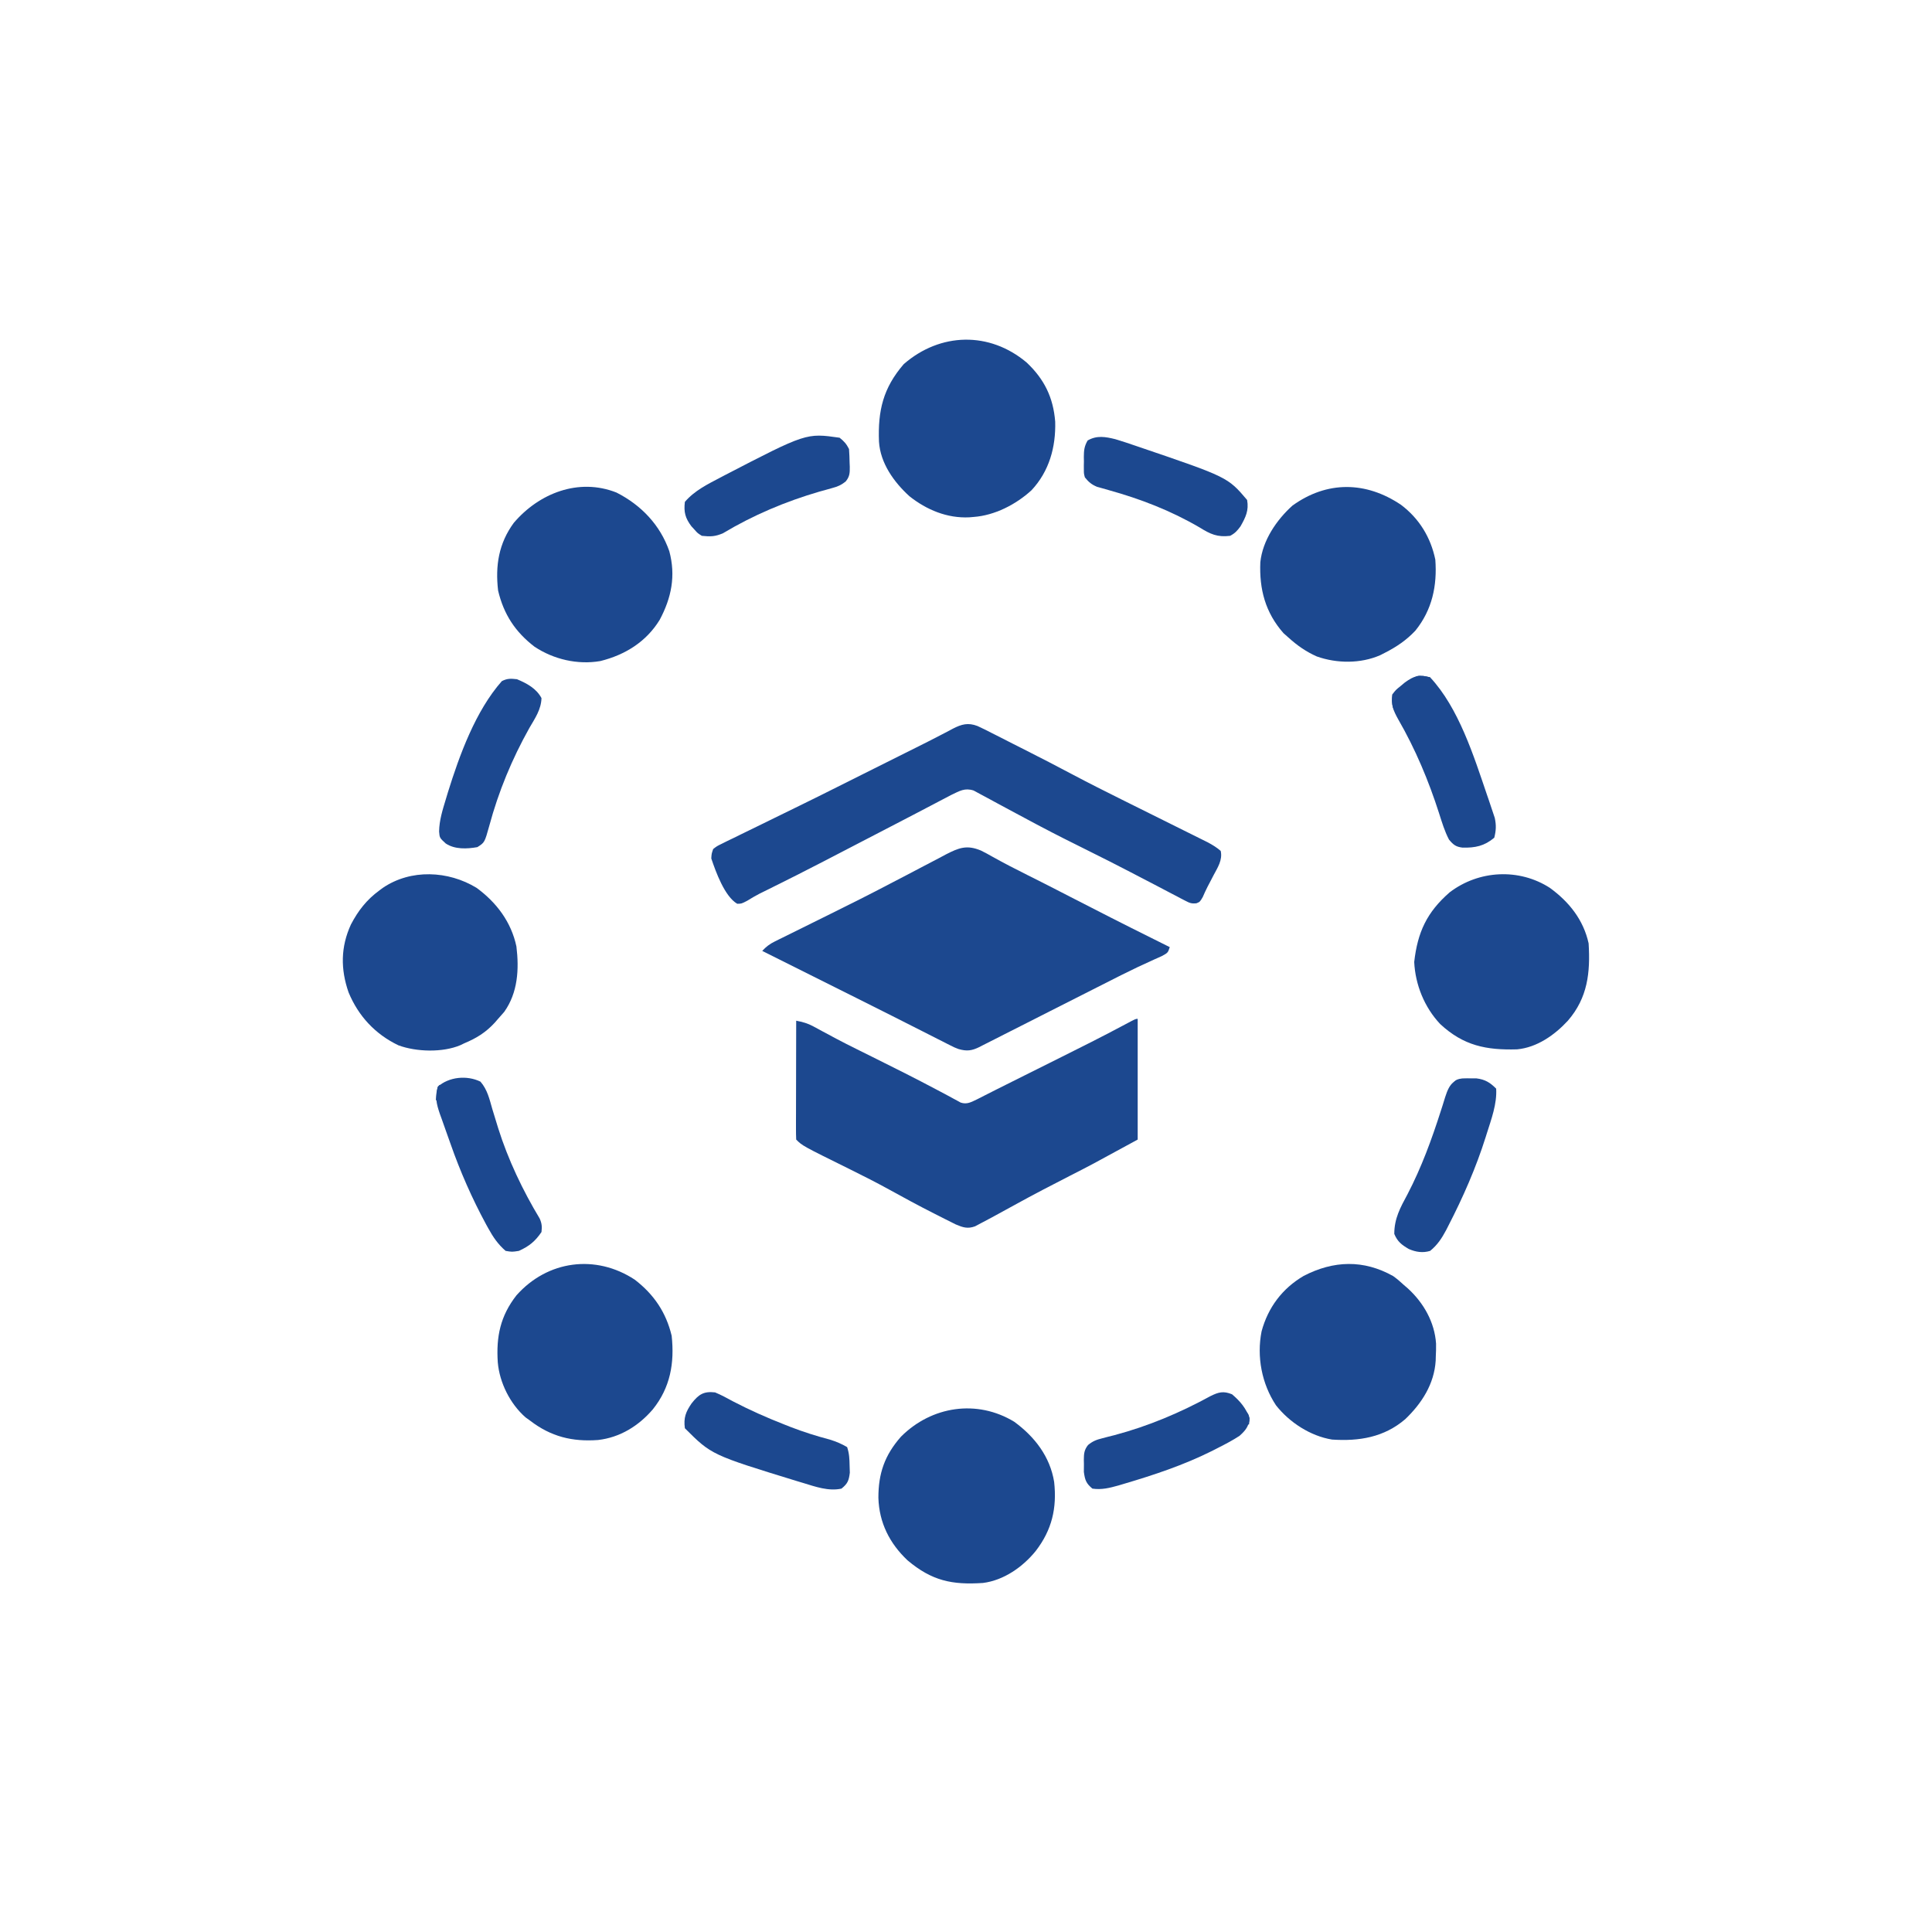
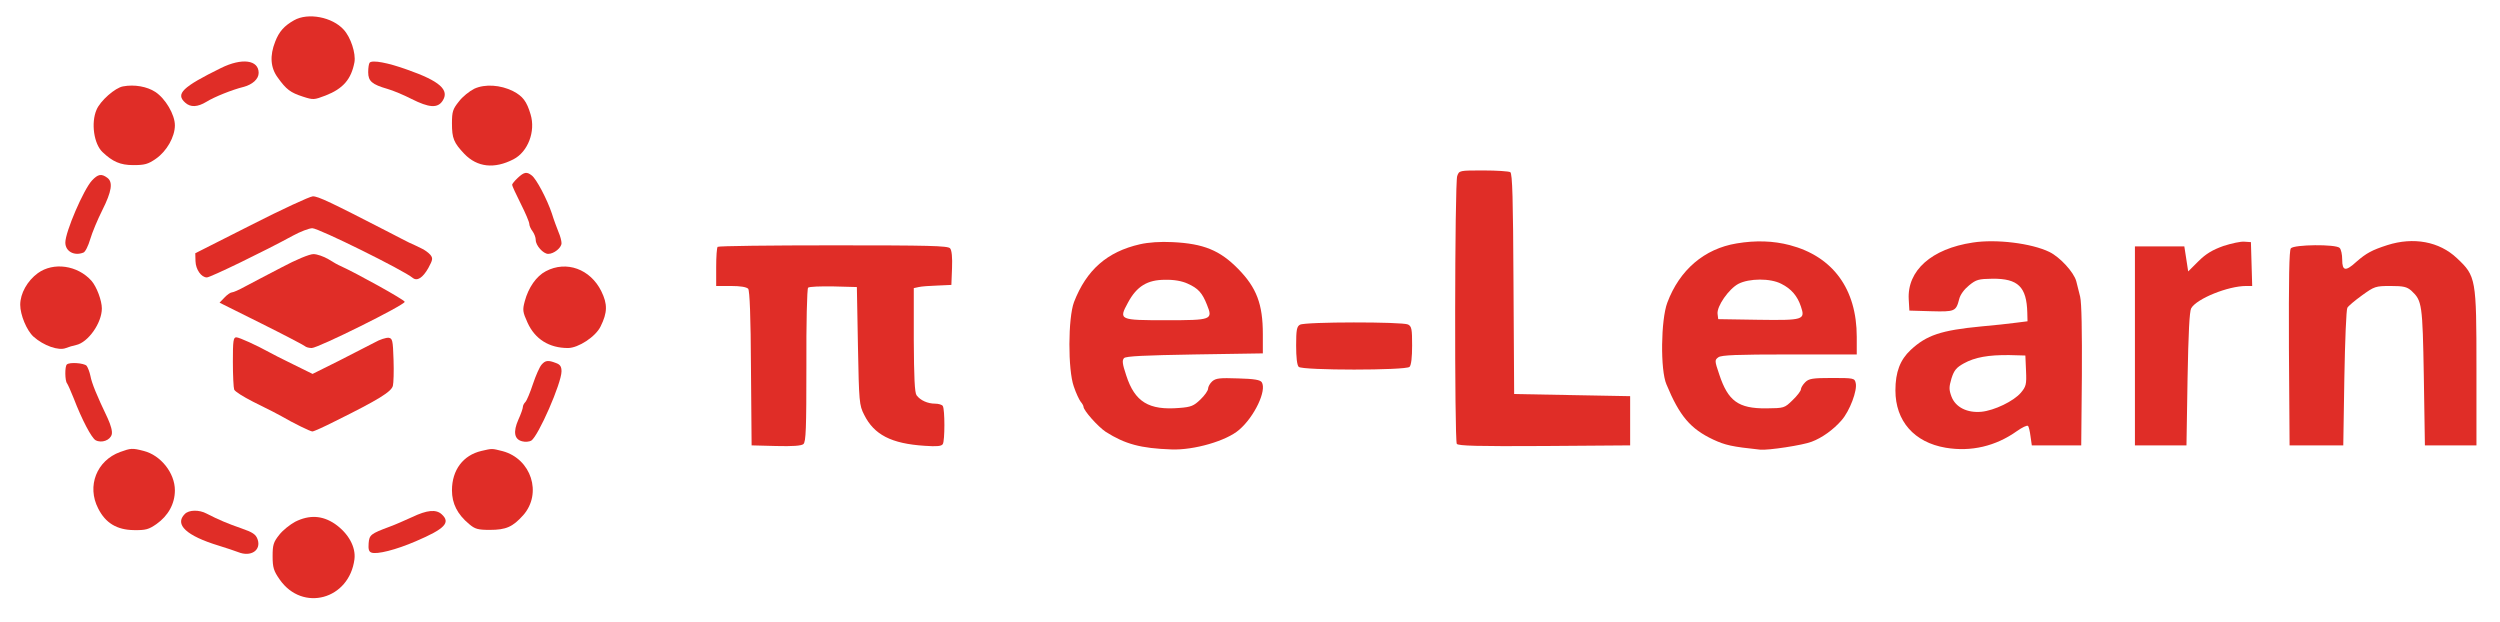
- <svg xmlns="http://www.w3.org/2000/svg" height="1024" version="1.1" width="1024">
-   <path d="M0 0 C337.92 0 675.84 0 1024 0 C1024 337.92 1024 675.84 1024 1024 C686.08 1024 348.16 1024 0 1024 C0 686.08 0 348.16 0 0 Z " fill="none" transform="translate(0,0)" />
-   <path d="M0 0 C0.82 0.615 1.64 1.23 2.484 1.863 C17.436 13.448 30.976 27.648 42 43 C43.158 44.576 43.158 44.576 44.34 46.184 C50.243 54.428 55.209 63.077 60 72 C60.607 73.107 61.214 74.215 61.84 75.355 C87.477 124.014 90.991 183.605 75.039 235.801 C65.753 264.697 51.899 291.012 32 314 C31.306 314.804 30.613 315.609 29.898 316.438 C20.054 327.607 9.685 337.82 -2.269 346.709 C-3.934 347.951 -5.578 349.216 -7.223 350.484 C-23.119 362.523 -41.23 371.429 -60 378 C-60.877 378.308 -61.753 378.616 -62.657 378.933 C-99.135 391.456 -140.238 395.205 -178 386 C-179.296 385.695 -179.296 385.695 -180.619 385.384 C-186.126 384.073 -191.571 382.601 -197 381 C-198.024 380.706 -199.047 380.412 -200.102 380.109 C-253.565 363.543 -299.096 323.154 -325 274 C-325.394 273.26 -325.788 272.52 -326.193 271.758 C-352.139 222.29 -357.414 162.842 -341.234 109.475 C-323.436 53.158 -284.405 5.637 -231.891 -21.688 C-157.776 -59.186 -65.617 -51.779 0 0 Z " fill="none" transform="translate(645,340)" />
-   <path d="M0 0 C2.069 1.004 4.056 2.1 6.051 3.243 C12.116 6.629 18.262 9.811 24.482 12.901 C29.799 15.546 35.091 18.235 40.371 20.95 C41.165 21.358 41.959 21.766 42.777 22.186 C44.409 23.026 46.041 23.865 47.672 24.705 C61.726 31.935 75.796 39.124 89.957 46.141 C93.326 47.813 96.688 49.497 100.051 51.18 C99.051 54.18 99.051 54.18 95.797 55.942 C94.366 56.595 92.929 57.236 91.489 57.868 C85.861 60.388 80.304 63.024 74.792 65.789 C73.745 66.313 73.745 66.313 72.677 66.848 C66.244 70.075 59.828 73.336 53.415 76.601 C47.91 79.402 42.398 82.187 36.885 84.971 C32.714 87.077 28.547 89.189 24.386 91.314 C20.316 93.393 16.238 95.456 12.154 97.508 C10.61 98.288 9.069 99.073 7.53 99.864 C5.39 100.963 3.241 102.042 1.088 103.116 C0.461 103.444 -0.165 103.772 -0.811 104.109 C-4.947 106.139 -7.528 106.445 -11.949 105.18 C-14.081 104.355 -14.081 104.355 -16.048 103.358 C-16.797 102.983 -17.546 102.609 -18.317 102.223 C-19.111 101.816 -19.905 101.409 -20.722 100.989 C-21.564 100.565 -22.405 100.142 -23.272 99.706 C-25.96 98.351 -28.642 96.985 -31.324 95.618 C-33.088 94.726 -34.852 93.835 -36.617 92.944 C-40.089 91.191 -43.558 89.434 -47.026 87.674 C-53.388 84.448 -59.769 81.26 -66.152 78.077 C-68.981 76.665 -71.809 75.251 -74.636 73.837 C-76.197 73.056 -76.197 73.056 -77.79 72.26 C-90.51 65.9 -103.229 59.54 -115.949 53.18 C-113.913 50.984 -112.054 49.548 -109.374 48.223 C-108.665 47.868 -107.956 47.514 -107.226 47.149 C-106.46 46.774 -105.695 46.399 -104.906 46.012 C-104.105 45.614 -103.303 45.215 -102.478 44.805 C-99.909 43.529 -97.335 42.261 -94.761 40.993 C-93.08 40.159 -91.398 39.326 -89.717 38.491 C-86.393 36.842 -83.067 35.196 -79.741 33.551 C-69.129 28.304 -58.547 23.014 -48.074 17.493 C-45.099 15.943 -42.122 14.396 -39.145 12.849 C-36.928 11.692 -34.716 10.527 -32.507 9.355 C-29.018 7.507 -25.516 5.686 -22.011 3.868 C-20.928 3.286 -19.845 2.705 -18.729 2.105 C-11.729 -1.487 -7.522 -3.163 0 0 Z " fill="#1C488F" transform="translate(519.949,450.8196)" />
-   <path d="M0 0 C0 21.12 0 42.24 0 64 C-24.865 77.563 -24.865 77.563 -35.652 83.058 C-45.53 88.093 -55.348 93.216 -65.062 98.562 C-68.374 100.378 -71.686 102.191 -75 104 C-75.726 104.396 -76.451 104.793 -77.199 105.201 C-79.146 106.255 -81.101 107.287 -83.062 108.312 C-84.105 108.866 -85.148 109.419 -86.223 109.988 C-90.128 111.411 -92.654 110.57 -96.422 108.975 C-97.261 108.554 -98.1 108.133 -98.965 107.699 C-99.918 107.223 -100.871 106.747 -101.854 106.256 C-102.871 105.738 -103.889 105.221 -104.938 104.688 C-106.003 104.151 -107.068 103.614 -108.166 103.061 C-116.099 99.036 -123.911 94.816 -131.694 90.509 C-138.501 86.762 -145.407 83.253 -152.375 79.812 C-177.693 67.307 -177.693 67.307 -181 64 C-181.094 62.036 -181.117 60.069 -181.114 58.103 C-181.113 56.842 -181.113 55.581 -181.113 54.281 C-181.108 52.895 -181.103 51.508 -181.098 50.121 C-181.096 48.71 -181.094 47.299 -181.093 45.888 C-181.09 42.168 -181.08 38.447 -181.069 34.727 C-181.058 30.933 -181.054 27.139 -181.049 23.346 C-181.038 15.897 -181.021 8.449 -181 1 C-177.624 1.631 -174.941 2.362 -171.918 4.004 C-171.16 4.411 -170.401 4.817 -169.62 5.236 C-168.817 5.674 -168.015 6.112 -167.188 6.562 C-165.469 7.483 -163.751 8.402 -162.031 9.32 C-161.178 9.777 -160.325 10.234 -159.445 10.704 C-156.052 12.502 -152.627 14.231 -149.188 15.938 C-148.553 16.253 -147.919 16.568 -147.266 16.893 C-145.178 17.93 -143.089 18.965 -141 20 C-129.381 25.762 -117.793 31.564 -106.341 37.652 C-104.92 38.407 -103.497 39.159 -102.071 39.906 C-100.648 40.658 -99.234 41.426 -97.827 42.208 C-96.78 42.772 -96.78 42.772 -95.711 43.348 C-95.093 43.689 -94.474 44.031 -93.837 44.383 C-90.427 45.528 -88.174 44.081 -85.017 42.605 C-83.797 41.988 -82.579 41.367 -81.363 40.742 C-79.92 40.011 -78.477 39.28 -77.034 38.55 C-76.235 38.144 -75.436 37.739 -74.613 37.321 C-69.664 34.819 -64.695 32.355 -59.73 29.883 C-57.499 28.77 -55.268 27.656 -53.037 26.543 C-49.616 24.835 -46.194 23.128 -42.771 21.423 C-30.617 15.369 -18.484 9.293 -6.51 2.887 C-1.098 0 -1.098 0 0 0 Z " fill="#1C488F" transform="translate(603,540)" />
-   <path d="M0 0 C2.526 1.151 4.989 2.39 7.456 3.663 C8.379 4.127 9.302 4.592 10.253 5.071 C13.208 6.562 16.154 8.069 19.1 9.577 C21.032 10.553 22.963 11.529 24.895 12.503 C33.568 16.887 42.2 21.34 50.78 25.901 C59.325 30.435 67.97 34.762 76.628 39.073 C77.324 39.42 78.021 39.767 78.739 40.124 C85.26 43.372 91.785 46.615 98.311 49.853 C101.92 51.644 105.528 53.439 109.134 55.237 C110.494 55.914 111.856 56.59 113.218 57.264 C115.109 58.2 116.998 59.141 118.885 60.083 C119.956 60.614 121.027 61.146 122.13 61.694 C124.613 63.039 126.786 64.347 128.913 66.202 C129.987 71.024 127.295 74.999 125.1 79.139 C124.744 79.83 124.388 80.52 124.02 81.231 C123.319 82.588 122.611 83.942 121.895 85.291 C120.995 87.042 120.193 88.841 119.401 90.643 C117.913 93.202 117.913 93.202 116.054 93.96 C113.488 94.25 112.442 93.817 110.171 92.626 C109.446 92.253 108.722 91.881 107.975 91.497 C107.194 91.08 106.413 90.663 105.608 90.233 C104.785 89.806 103.962 89.379 103.113 88.939 C100.416 87.538 97.727 86.12 95.038 84.702 C92.239 83.243 89.437 81.788 86.636 80.333 C84.754 79.356 82.874 78.377 80.994 77.396 C73.501 73.491 65.962 69.686 58.392 65.933 C50 61.774 41.629 57.584 33.35 53.202 C32.643 52.83 31.935 52.457 31.206 52.073 C27.591 50.166 23.985 48.244 20.395 46.29 C17.13 44.513 13.855 42.756 10.573 41.01 C9.268 40.31 7.967 39.603 6.67 38.888 C4.848 37.886 3.013 36.909 1.175 35.936 C0.112 35.361 -0.95 34.786 -2.045 34.193 C-6.769 32.654 -9.511 34.458 -13.818 36.492 C-14.746 36.979 -15.674 37.466 -16.63 37.968 C-17.689 38.521 -18.749 39.073 -19.84 39.643 C-20.974 40.24 -22.107 40.837 -23.275 41.452 C-24.479 42.082 -25.683 42.712 -26.888 43.341 C-29.387 44.646 -31.885 45.954 -34.382 47.263 C-40.066 50.24 -45.765 53.189 -51.462 56.139 C-53.706 57.302 -55.949 58.465 -58.192 59.628 C-59.881 60.503 -59.881 60.503 -61.604 61.396 C-64.584 62.941 -67.563 64.488 -70.542 66.036 C-73.619 67.635 -76.697 69.231 -79.775 70.827 C-80.377 71.139 -80.979 71.451 -81.599 71.773 C-91.158 76.725 -100.761 81.581 -110.414 86.347 C-111.324 86.798 -112.235 87.249 -113.173 87.714 C-114.021 88.133 -114.869 88.553 -115.742 88.985 C-117.896 90.103 -119.939 91.319 -122.001 92.596 C-125.087 94.202 -125.087 94.202 -127.345 94.218 C-134.04 90.315 -138.725 77.213 -141.087 70.202 C-140.939 67.692 -140.939 67.692 -140.087 65.202 C-138.1 63.667 -138.1 63.667 -135.454 62.375 C-134.465 61.88 -133.475 61.386 -132.456 60.877 C-131.374 60.359 -130.292 59.841 -129.177 59.307 C-128.062 58.756 -126.947 58.205 -125.799 57.638 C-122.82 56.169 -119.835 54.717 -116.846 53.272 C-113.867 51.828 -110.899 50.365 -107.929 48.903 C-103.347 46.651 -98.762 44.407 -94.172 42.172 C-87.509 38.925 -80.877 35.62 -74.255 32.29 C-69.702 30.004 -65.144 27.729 -60.587 25.452 C-58.524 24.421 -56.462 23.39 -54.4 22.358 C-50.191 20.254 -45.983 18.15 -41.775 16.046 C-40.746 15.531 -39.718 15.017 -38.659 14.487 C-36.629 13.473 -34.598 12.459 -32.566 11.448 C-28.103 9.224 -23.652 6.986 -19.235 4.671 C-18.505 4.292 -17.775 3.913 -17.023 3.523 C-15.703 2.837 -14.389 2.142 -13.081 1.435 C-8.447 -0.959 -4.988 -1.907 0 0 Z " fill="#1C488F" transform="translate(518.087,384.798)" />
-   <path d="M0 0 C9.373 8.819 14.133 18.551 15.152 31.359 C15.52 44.832 12.002 57.625 2.625 67.688 C-5.601 75.244 -16.909 81.074 -28.125 81.875 C-28.849 81.938 -29.574 82.001 -30.32 82.066 C-42.102 82.654 -52.994 78.116 -62.125 70.875 C-70.343 63.384 -77.524 53.382 -78.246 41.958 C-78.868 25.607 -76.097 13.581 -65.125 0.875 C-45.785 -15.957 -19.666 -16.561 0 0 Z " fill="#1C488F" transform="translate(544.125,192.125)" />
-   <path d="M0 0 C2.017 1.432 3.788 2.959 5.594 4.648 C6.341 5.296 7.089 5.943 7.859 6.609 C16.146 14.21 21.98 24.433 22.738 35.82 C22.782 38.109 22.712 40.363 22.594 42.648 C22.576 43.357 22.558 44.066 22.539 44.797 C21.778 57.2 15.15 67.466 6.406 75.836 C-4.841 85.474 -18.03 87.609 -32.406 86.648 C-43.867 84.772 -54.945 77.576 -62.094 68.508 C-69.667 57.071 -72.39 42.706 -69.746 29.301 C-66.323 16.629 -58.771 6.556 -47.41 -0.109 C-31.598 -8.282 -15.677 -8.806 0 0 Z " fill="#1C488F" transform="translate(738.4062,676.3516)" />
-   <path d="M0 0 C10.115 7.78 16.599 17.311 19.562 29.75 C21.121 44.209 18.839 57.204 9.562 68.75 C2.038 77.513 -7.787 83.636 -19.446 84.982 C-33.139 85.981 -44.417 83.211 -55.438 74.75 C-56.251 74.163 -57.064 73.577 -57.902 72.973 C-66.097 65.788 -71.675 54.583 -72.604 43.815 C-73.495 30.21 -71.274 19.274 -62.695 8.289 C-46.221 -10.237 -20.715 -13.63 0 0 Z " fill="#1C488F" transform="translate(336.4375,678.25)" />
-   <path d="M0 0 C10.814 7.916 18.957 18.455 21.133 31.867 C22.658 45.742 19.984 57.274 11.414 68.426 C4.609 76.881 -5.549 84.044 -16.586 85.426 C-33.031 86.534 -43.714 84.274 -56.586 73.426 C-66.078 64.466 -71.627 53.477 -72.018 40.338 C-72.052 27.427 -68.714 17.698 -60.023 7.863 C-43.826 -8.334 -19.731 -12.011 0 0 Z " fill="#1C488F" transform="translate(537.5859,753.5742)" />
-   <path d="M0 0 C10.198 7.427 17.807 16.923 20.551 29.426 C21.501 44.871 20.084 58.276 9.551 70.426 C2.59 77.966 -6.784 84.623 -17.359 85.603 C-33.73 86.069 -45.774 83.673 -58.137 72.176 C-66.44 63.334 -71.294 51.465 -71.887 39.301 C-70.098 23.462 -65.169 12.902 -53.098 2.375 C-37.584 -9.424 -16.311 -10.484 0 0 Z " fill="#1C488F" transform="translate(821.4492,470.5742)" />
-   <path d="M0 0 C10.558 7.729 18.394 18.104 21.129 31.086 C22.595 43.12 21.903 55.572 14.664 65.738 C13.607 66.99 12.523 68.219 11.414 69.426 C10.816 70.114 10.218 70.802 9.602 71.512 C4.817 76.701 -0.104 79.723 -6.586 82.426 C-7.247 82.745 -7.909 83.065 -8.59 83.395 C-18.017 87.38 -31.911 86.97 -41.426 83.461 C-53.739 77.56 -62.635 67.96 -67.844 55.391 C-72.117 43.095 -72.045 31.31 -66.586 19.426 C-62.732 12.069 -58.28 6.352 -51.586 1.426 C-50.948 0.954 -50.31 0.482 -49.652 -0.004 C-34.857 -10.066 -15.004 -9.134 0 0 Z " fill="#1C488F" transform="translate(252.5859,470.5742)" />
-   <path d="M0 0 C9.663 7.295 15.744 17.252 18.188 29.062 C19.213 42.906 16.514 55.671 7.621 66.688 C2.894 71.73 -2.417 75.323 -8.562 78.438 C-9.371 78.853 -10.179 79.268 -11.012 79.695 C-21.406 84.248 -34.008 84.134 -44.625 80.375 C-50.297 77.85 -54.974 74.593 -59.562 70.438 C-60.47 69.633 -61.377 68.829 -62.312 68 C-71.932 57.045 -75.154 44.738 -74.562 30.438 C-73.351 18.856 -66.002 8.05 -57.562 0.438 C-39.269 -12.793 -18.594 -12.524 0 0 Z " fill="#1C488F" transform="translate(742.5625,267.5625)" />
-   <path d="M0 0 C13.069 6.627 23.152 17.181 27.996 31.078 C31.497 44.116 29.145 55.77 22.898 67.469 C15.763 79.109 4.579 86.044 -8.562 89.312 C-20.563 91.388 -33.317 88.451 -43.477 81.684 C-53.67 73.854 -59.781 64.511 -62.75 51.938 C-64.278 38.754 -62.429 26.968 -54.438 16.062 C-41.086 0.39 -20.092 -7.948 0 0 Z " fill="#1C488F" transform="translate(326.75,261.0625)" />
-   <path d="M0 0 C1.808 0.002 1.808 0.002 3.652 0.004 C8.244 0.588 10.83 2.205 14.062 5.438 C14.549 13.477 11.509 21.581 9.125 29.125 C8.828 30.071 8.828 30.071 8.526 31.037 C3.375 47.379 -3.416 62.837 -11.25 78.062 C-11.646 78.839 -12.043 79.615 -12.451 80.415 C-14.758 84.756 -17.064 88.285 -20.938 91.438 C-24.837 92.628 -28.519 92.052 -32.227 90.445 C-36.026 88.221 -38.22 86.562 -39.938 82.438 C-39.938 74.26 -36.762 68.52 -32.938 61.438 C-25.481 47.099 -20.109 32.377 -15.195 17.012 C-14.927 16.181 -14.659 15.35 -14.383 14.494 C-13.896 12.972 -13.422 11.446 -12.963 9.916 C-10.568 2.308 -8.047 -0.129 0 0 Z " fill="#1C488F" transform="translate(778.9375,571.5625)" />
-   <path d="M0 0 C15.161 16.205 23.168 41.831 30.188 62.438 C30.438 63.16 30.689 63.882 30.947 64.626 C31.663 66.702 32.356 68.785 33.043 70.871 C33.445 72.077 33.848 73.283 34.262 74.525 C35.09 78.425 34.962 81.141 34 85 C28.749 89.434 23.874 90.404 17.18 90.262 C13.619 89.834 12.289 88.747 10 86 C7.693 81.607 6.27 76.867 4.77 72.152 C-0.788 54.778 -7.82 38.019 -16.952 22.201 C-19.482 17.671 -20.887 14.327 -20 9 C-18.172 6.637 -18.172 6.637 -15.75 4.688 C-14.961 4.031 -14.172 3.375 -13.359 2.699 C-8.55 -0.765 -5.935 -1.59 0 0 Z " fill="#1C488F" transform="translate(758,359)" />
-   <path d="M0 0 C3.684 4.248 4.749 9.181 6.285 14.52 C6.981 16.803 7.68 19.086 8.383 21.367 C8.719 22.467 9.056 23.567 9.403 24.7 C14.6 41.241 22.434 57.713 31.387 72.551 C32.546 75.152 32.672 76.887 32.348 79.707 C29.041 84.618 25.746 87.287 20.348 89.707 C16.723 90.27 16.723 90.27 13.348 89.707 C9.331 86.26 6.679 82.368 4.16 77.77 C3.781 77.086 3.403 76.402 3.012 75.697 C-4.416 62.001 -10.757 47.598 -15.889 32.887 C-16.449 31.287 -17.02 29.691 -17.596 28.098 C-18.611 25.286 -19.603 22.466 -20.59 19.645 C-21.069 18.323 -21.069 18.323 -21.557 16.974 C-23.304 11.863 -24.182 8.08 -22.652 2.707 C-16.688 -2.579 -7.183 -3.502 0 0 Z " fill="#1C488F" transform="translate(254.6523,573.293)" />
-   <path d="M0 0 C5.235 2.186 10.248 4.872 13 10 C12.822 16.096 9.532 20.748 6.562 25.875 C-2.671 42.357 -9.742 59.444 -14.669 77.691 C-17.14 86.564 -17.14 86.564 -21 89 C-26.515 89.969 -32.929 90.273 -37.75 87.062 C-40.993 84.09 -40.993 84.09 -41.27 80.715 C-41.181 74.748 -39.401 69.236 -37.688 63.562 C-37.333 62.382 -36.978 61.201 -36.613 59.985 C-30.475 40.258 -21.94 16.746 -8 1 C-5.051 -0.474 -3.308 -0.361 0 0 Z " fill="#1C488F" transform="translate(274,360)" />
-   <path d="M0 0 C2.365 1.867 3.66 3.321 5 6 C5.177 8.476 5.277 10.897 5.312 13.375 C5.356 14.384 5.356 14.384 5.4 15.414 C5.442 18.657 5.363 20.549 3.298 23.115 C0.77 25.189 -1.057 25.91 -4.199 26.754 C-5.747 27.191 -5.747 27.191 -7.327 27.637 C-8.99 28.095 -8.99 28.095 -10.688 28.562 C-28.621 33.791 -45.776 41.028 -61.816 50.637 C-65.996 52.427 -68.473 52.484 -73 52 C-75.242 50.609 -75.242 50.609 -76.875 48.75 C-77.429 48.147 -77.984 47.543 -78.555 46.922 C-81.776 42.638 -82.665 39.417 -82 34 C-76.818 27.975 -69.92 24.641 -63 21 C-62.387 20.676 -61.773 20.353 -61.142 20.019 C-17.662 -2.523 -17.662 -2.523 0 0 Z " fill="#1C488F" transform="translate(445,232)" />
-   <path d="M0 0 C3.653 1.093 7.261 2.288 10.863 3.537 C11.515 3.758 12.168 3.98 12.84 4.208 C59.583 20.127 59.583 20.127 69.863 32.224 C70.857 37.855 69.05 41.438 66.348 46.208 C64.618 48.557 63.456 49.849 60.863 51.224 C54.076 52.068 50.355 50.317 44.676 46.787 C29.359 37.837 13.47 31.721 -3.607 26.962 C-4.66 26.66 -5.712 26.359 -6.797 26.048 C-7.732 25.791 -8.666 25.534 -9.629 25.27 C-12.588 24.036 -14.144 22.727 -16.137 20.224 C-16.654 18.273 -16.654 18.273 -16.668 16.255 C-16.673 15.519 -16.678 14.783 -16.684 14.025 C-16.668 13.266 -16.653 12.506 -16.637 11.724 C-16.652 10.965 -16.668 10.206 -16.684 9.423 C-16.659 5.925 -16.444 3.754 -14.668 0.693 C-9.811 -2.125 -5.215 -1.29 0 0 Z " fill="#1C488F" transform="translate(591.1367,232.7759)" />
-   <path d="M0 0 C3.334 1.367 6.458 3.099 9.625 4.812 C18.397 9.376 27.294 13.329 36.5 16.938 C37.631 17.385 38.763 17.833 39.928 18.294 C46.805 20.951 53.695 23.139 60.826 25.01 C64.14 26.044 67.011 27.231 70 29 C71.145 32.436 71.24 35.254 71.312 38.875 C71.369 40.696 71.369 40.696 71.426 42.555 C70.907 46.75 70.3 48.334 67 51 C60.171 52.496 53.172 49.982 46.688 48 C45.64 47.686 44.593 47.372 43.513 47.049 C-1.893 33.107 -1.893 33.107 -16 19 C-16.776 13.457 -15.493 10.244 -12.422 5.801 C-8.675 1.056 -6.058 -0.695 0 0 Z " fill="#1C488F" transform="translate(379,738)" />
-   <path d="M0 0 C4.325 3.672 7.402 7.32 9.312 12.688 C8.902 17.034 7.15 19.171 4 22 C0.391 24.387 -3.393 26.356 -7.25 28.312 C-8.352 28.877 -9.455 29.442 -10.591 30.024 C-25.662 37.552 -41.496 42.804 -57.625 47.562 C-58.472 47.814 -59.318 48.066 -60.19 48.326 C-64.851 49.636 -69.135 50.715 -74 50 C-77.353 47.218 -77.935 45.471 -78.531 41.152 C-78.542 39.747 -78.531 38.342 -78.5 36.938 C-78.515 36.23 -78.531 35.523 -78.547 34.795 C-78.522 31.513 -78.38 29.475 -76.3 26.875 C-73.728 24.778 -71.871 24.095 -68.668 23.289 C-67.63 23.017 -66.591 22.745 -65.521 22.465 C-64.421 22.188 -63.321 21.911 -62.188 21.625 C-44.317 16.863 -27.602 9.802 -11.375 0.938 C-7.127 -1.151 -4.574 -1.863 0 0 Z " fill="#1C488F" transform="translate(653,739)" />
-   <path d="M0 0 C0.33 0.66 0.66 1.32 1 2 C-1 5 -1 5 -2.953 5.398 C-8.064 5.346 -11.528 4.752 -16 2 C-15.34 1.67 -14.68 1.34 -14 1 C-13.34 1.33 -12.68 1.66 -12 2 C-9.89 2.197 -9.89 2.197 -7.562 2.188 C-6.389 2.209 -6.389 2.209 -5.191 2.23 C-2.708 2.141 -2.708 2.141 0 0 Z " fill="none" transform="translate(761,660)" />
-   <path d="M0 0 C1.609 0.34 1.609 0.34 3.25 0.688 C2.92 1.347 2.59 2.007 2.25 2.688 C-1.05 2.688 -4.35 2.688 -7.75 2.688 C-3.75 -0.312 -3.75 -0.312 0 0 Z " fill="#1C488F" transform="translate(754.75,358.3125)" />
-   <path d="M0 0 C3.938 3.323 3.938 3.323 4.25 6.75 C4.168 7.492 4.085 8.235 4 9 C3.01 9 2.02 9 1 9 C0.67 6.03 0.34 3.06 0 0 Z " fill="#1C488F" transform="translate(658,746)" />
-   <path d="M0 0 C4.234 1.311 8.074 2.944 12 5 C7.808 6.397 5.893 4.84 2 3 C1.34 2.67 0.68 2.34 0 2 C0 1.34 0 0.68 0 0 Z " fill="#1C488F" transform="translate(635,250)" />
-   <path d="M0 0 C1.079 0.046 2.158 0.093 3.27 0.141 C4.356 0.177 5.443 0.213 6.562 0.25 C7.394 0.296 8.225 0.343 9.082 0.391 C9.082 0.721 9.082 1.051 9.082 1.391 C8.418 1.44 7.754 1.489 7.07 1.539 C0.371 2.102 0.371 2.102 -5.918 4.391 C-4.207 1.341 -3.551 0.475 0 0 Z " fill="#1C488F" transform="translate(774.918,571.6094)" />
-   <path d="M0 0 C0.66 0.33 1.32 0.66 2 1 C2 1.66 2 2.32 2 3 C1.34 3 0.68 3 0 3 C-0.268 3.928 -0.536 4.856 -0.812 5.812 C-1.911 8.762 -2.624 10.056 -5 12 C-3.689 7.766 -2.056 3.926 0 0 Z " fill="none" transform="translate(354,318)" />
-   <path d="M0 0 C0.99 0.66 1.98 1.32 3 2 C2.01 2.33 1.02 2.66 0 3 C0 4.98 0 6.96 0 9 C-0.66 8.67 -1.32 8.34 -2 8 C-1.125 1.125 -1.125 1.125 0 0 Z " fill="#1C488F" transform="translate(233,575)" />
-   <path d="M0 0 C0.66 0.33 1.32 0.66 2 1 C2 2.65 2 4.3 2 6 C1.34 6 0.68 6 0 6 C0 7.65 0 9.3 0 11 C-0.33 11 -0.66 11 -1 11 C-1.125 3.375 -1.125 3.375 0 0 Z " fill="none" transform="translate(727,543)" />
-   <path d="M0 0 C1.63 0.014 1.63 0.014 3.293 0.027 C4.124 0.039 4.956 0.051 5.812 0.062 C5.812 0.393 5.812 0.723 5.812 1.062 C4.764 1.136 4.764 1.136 3.695 1.211 C2.785 1.286 1.875 1.36 0.938 1.438 C0.033 1.507 -0.872 1.577 -1.805 1.648 C-4.367 1.858 -4.367 1.858 -6.188 4.062 C-6.188 3.402 -6.188 2.743 -6.188 2.062 C-7.178 1.732 -8.168 1.403 -9.188 1.062 C-5.902 -0.033 -3.451 -0.037 0 0 Z " fill="#1C488F" transform="translate(309.1875,258.9375)" />
-   <path d="M0 0 C0.66 0.33 1.32 0.66 2 1 C0.875 2.938 0.875 2.938 -1 5 C-4.188 5.75 -4.188 5.75 -7 6 C-4.743 3.665 -2.719 1.813 0 0 Z " fill="none" transform="translate(634,692)" />
-   <path d="M0 0 C0.66 0.66 1.32 1.32 2 2 C0.35 3.32 -1.3 4.64 -3 6 C-3.66 5.67 -4.32 5.34 -5 5 C-3.35 3.35 -1.7 1.7 0 0 Z " fill="none" transform="translate(262,541)" />
-   <path d="M0 0 C0.99 1.485 0.99 1.485 2 3 C1.67 3.66 1.34 4.32 1 5 C1.66 5 2.32 5 3 5 C3 6.98 3 8.96 3 11 C0.397 8.288 0.005 7.109 -0.188 3.25 C-0.126 2.178 -0.064 1.105 0 0 Z " fill="#1C488F" transform="translate(738,368)" />
-   <path d="M0 0 C0.99 0.33 1.98 0.66 3 1 C0.03 3.475 0.03 3.475 -3 6 C-2.427 3.133 -2.139 2.139 0 0 Z " fill="none" transform="translate(353,364)" />
+ <svg xmlns="http://www.w3.org/2000/svg" width="173" height="43" xml:space="preserve" overflow="hidden">
+   <g transform="translate(-575 -395)">
+     <path d="M29.832 81.31C29.151 80.925 28.796 80.525 28.53 79.829 28.145 78.852 28.204 78.023 28.707 77.342 29.299 76.513 29.581 76.306 30.439 76.025 31.165 75.788 31.209 75.802 31.994 76.099 33.208 76.572 33.771 77.224 33.993 78.408 34.096 79.015 33.741 80.126 33.252 80.659 32.468 81.532 30.795 81.858 29.832 81.31Z" fill="#E02D27" transform="matrix(1.00398 0 0 -1 565.4 477.712)" />
+     <path d="M24.799 78.008C22.134 76.691 21.645 76.217 22.326 75.61 22.696 75.269 23.185 75.299 23.792 75.669 24.34 76.01 25.554 76.498 26.324 76.691 26.96 76.854 27.39 77.239 27.39 77.668 27.39 78.571 26.235 78.719 24.799 78.008Z" fill="#E02D27" transform="matrix(1.00398 0 0 -1 565.4 477.712)" />
+     <path d="M35.044 78.379C34.985 78.319 34.94 78.023 34.94 77.712 34.94 77.091 35.207 76.868 36.273 76.558 36.643 76.454 37.383 76.143 37.931 75.862 39.13 75.255 39.722 75.21 40.063 75.728 40.566 76.484 39.87 77.105 37.635 77.89 36.288 78.379 35.236 78.571 35.044 78.379Z" fill="#E02D27" transform="matrix(1.00398 0 0 -1 565.4 477.712)" />
+     <path d="M18.047 76.735C17.5 76.646 16.463 75.728 16.212 75.107 15.827 74.204 16.034 72.753 16.626 72.19 17.322 71.524 17.855 71.287 18.743 71.287 19.528 71.287 19.765 71.346 20.313 71.731 21.053 72.249 21.616 73.241 21.616 74.041 21.616 74.781 20.964 75.891 20.268 76.35 19.706 76.72 18.832 76.883 18.047 76.735Z" fill="#E02D27" transform="matrix(1.00398 0 0 -1 565.4 477.712)" />
+     <path d="M42.254 76.572C41.928 76.409 41.44 76.025 41.188 75.684 40.773 75.166 40.714 74.988 40.714 74.174 40.714 73.138 40.833 72.841 41.573 72.057 42.461 71.139 43.631 71.006 44.949 71.687 45.955 72.205 46.488 73.626 46.133 74.796 45.866 75.699 45.6 76.054 44.919 76.409 44.06 76.839 42.994 76.913 42.254 76.572Z" fill="#E02D27" transform="matrix(1.00398 0 0 -1 565.4 477.712)" />
+     <path d="M110.002 70.532C109.825 70.073 109.81 52.277 109.973 51.996 110.076 51.862 111.379 51.818 116.013 51.848L121.921 51.892 121.921 53.595 121.921 55.297 117.923 55.371 113.926 55.445 113.881 63.055C113.852 68.933 113.807 70.71 113.659 70.798 113.571 70.858 112.727 70.917 111.809 70.917 110.151 70.917 110.136 70.917 110.002 70.532Z" fill="#E02D27" transform="matrix(1.00398 0 0 -1 565.4 477.712)" />
+     <path d="M45.245 70.399C45.037 70.206 44.86 69.984 44.86 69.925 44.86 69.851 45.126 69.273 45.452 68.622 45.778 67.971 46.044 67.349 46.044 67.216 46.044 67.097 46.148 66.86 46.266 66.712 46.385 66.549 46.488 66.283 46.488 66.105 46.488 65.72 47.006 65.143 47.347 65.143 47.747 65.143 48.265 65.572 48.265 65.883 48.265 66.046 48.176 66.386 48.058 66.653 47.954 66.919 47.732 67.497 47.599 67.941 47.273 68.918 46.533 70.339 46.207 70.576 45.866 70.843 45.689 70.813 45.245 70.399Z" fill="#E02D27" transform="matrix(1.00398 0 0 -1 565.4 477.712)" />
+     <path d="M15.901 70.221C15.323 69.599 14.065 66.668 14.065 65.927 14.065 65.32 14.672 64.98 15.309 65.232 15.442 65.276 15.649 65.705 15.782 66.164 15.916 66.623 16.286 67.512 16.611 68.163 17.263 69.466 17.366 70.117 16.952 70.413 16.552 70.71 16.315 70.665 15.901 70.221Z" fill="#E02D27" transform="matrix(1.00398 0 0 -1 565.4 477.712)" />
+     <path d="M26.871 67.141 23.022 65.187 23.037 64.639C23.052 64.062 23.437 63.514 23.822 63.514 24.058 63.514 27.834 65.35 29.744 66.401 30.262 66.683 30.869 66.919 31.091 66.919 31.52 66.919 37.368 64.018 38.005 63.485 38.316 63.233 38.701 63.485 39.086 64.166 39.397 64.743 39.411 64.847 39.219 65.084 39.1 65.217 38.819 65.439 38.568 65.543 38.331 65.661 37.961 65.839 37.753 65.927 37.561 66.031 36.924 66.342 36.347 66.653 32.364 68.711 31.476 69.14 31.12 69.125 30.898 69.111 28.988 68.222 26.871 67.141Z" fill="#E02D27" transform="matrix(1.00398 0 0 -1 565.4 477.712)" />
+     <path d="M88.135 65.809C85.87 65.291 84.449 64.032 83.59 61.812 83.175 60.716 83.161 57.118 83.575 55.964 83.723 55.519 83.945 55.046 84.049 54.912 84.153 54.794 84.242 54.631 84.242 54.572 84.242 54.305 85.248 53.18 85.781 52.825 87.114 51.981 88.18 51.685 90.312 51.611 91.851 51.552 94.102 52.203 94.975 52.973 96.026 53.876 96.885 55.697 96.53 56.26 96.426 56.422 96.026 56.497 94.901 56.526 93.628 56.571 93.362 56.541 93.11 56.319 92.962 56.186 92.829 55.949 92.829 55.816 92.829 55.682 92.592 55.342 92.296 55.06 91.851 54.631 91.659 54.542 90.859 54.483 88.742 54.305 87.78 54.898 87.188 56.733 86.921 57.533 86.892 57.785 87.04 57.933 87.173 58.066 88.461 58.125 91.91 58.184L96.604 58.258 96.604 59.591C96.604 61.664 96.174 62.804 94.901 64.106 93.643 65.394 92.518 65.853 90.386 65.957 89.542 66.001 88.713 65.942 88.135 65.809ZM91.422 63.085C92.147 62.759 92.429 62.448 92.754 61.619 93.169 60.583 93.095 60.553 89.942 60.553 86.699 60.553 86.655 60.568 87.306 61.767 87.913 62.907 88.653 63.351 89.867 63.351 90.489 63.366 91.037 63.263 91.422 63.085Z" fill="#E02D27" transform="matrix(1.00398 0 0 -1 565.4 477.712)" />
+     <path d="M129.264 65.868C127.028 65.498 125.326 64.032 124.482 61.767 124.038 60.583 123.993 57.104 124.423 56.112 125.326 53.92 126.081 53.032 127.65 52.292 128.479 51.907 128.923 51.803 130.878 51.596 131.426 51.537 133.839 51.907 134.431 52.144 135.142 52.41 135.926 52.973 136.489 53.624 137.052 54.261 137.599 55.712 137.466 56.215 137.392 56.541 137.333 56.556 135.837 56.556 134.475 56.556 134.239 56.511 133.987 56.26 133.824 56.097 133.691 55.875 133.691 55.771 133.691 55.667 133.439 55.327 133.113 55.016 132.551 54.468 132.536 54.468 131.292 54.453 129.382 54.439 128.672 54.957 128.065 56.793 127.739 57.755 127.739 57.799 128.006 57.992 128.213 58.14 129.264 58.184 132.906 58.184L137.54 58.184 137.54 59.398C137.54 62.715 135.897 64.965 132.921 65.75 131.796 66.046 130.582 66.09 129.264 65.868ZM132.343 63.07C133.025 62.73 133.454 62.226 133.691 61.501 134.002 60.583 133.883 60.538 130.745 60.583L127.991 60.627 127.946 60.997C127.887 61.516 128.716 62.715 129.382 63.07 130.123 63.455 131.588 63.47 132.343 63.07Z" fill="#E02D27" transform="matrix(1.00398 0 0 -1 565.4 477.712)" />
+     <path d="M145.535 65.927C142.692 65.498 141.005 63.988 141.123 61.989L141.167 61.219 142.663 61.175C144.306 61.131 144.38 61.16 144.602 62.019 144.676 62.33 144.957 62.7 145.283 62.966 145.772 63.366 145.935 63.411 146.897 63.425 148.659 63.44 149.251 62.863 149.295 61.071L149.31 60.479 148.496 60.376C148.052 60.316 146.986 60.198 146.127 60.124 143.344 59.857 142.352 59.517 141.256 58.495 140.531 57.814 140.205 56.97 140.205 55.697 140.205 53.58 141.493 52.099 143.669 51.729 145.416 51.433 147.119 51.833 148.585 52.884 148.94 53.136 149.281 53.299 149.34 53.239 149.399 53.195 149.473 52.869 149.517 52.514L149.606 51.892 151.309 51.892 153.012 51.892 153.056 56.704C153.071 59.769 153.041 61.752 152.937 62.182 152.849 62.552 152.73 63.026 152.671 63.248 152.508 63.87 151.546 64.921 150.82 65.276 149.577 65.883 147.134 66.179 145.535 65.927ZM149.207 57.059C149.251 56.097 149.207 55.964 148.851 55.534 148.363 54.957 147.03 54.305 146.127 54.217 145.15 54.128 144.35 54.528 144.069 55.268 143.892 55.756 143.892 55.919 144.069 56.526 144.247 57.089 144.41 57.281 144.913 57.562 145.683 57.992 146.616 58.155 148.052 58.14L149.162 58.11 149.207 57.059Z" fill="#E02D27" transform="matrix(1.00398 0 0 -1 565.4 477.712)" />
+     <path d="M162.813 65.691C162.072 65.424 161.613 65.158 161.095 64.639L160.384 63.929 160.251 64.802 160.118 65.661 158.415 65.661 156.713 65.661 156.713 58.777 156.713 51.892 158.489 51.892 160.266 51.892 160.34 56.482C160.399 59.709 160.473 61.16 160.592 61.382 160.977 62.048 163.138 62.922 164.382 62.922L164.796 62.922 164.752 64.447 164.708 65.957 164.263 65.987C164.027 66.016 163.36 65.868 162.813 65.691Z" fill="#E02D27" transform="matrix(1.00398 0 0 -1 565.4 477.712)" />
+     <path d="M174.109 65.75C173.058 65.409 172.673 65.202 171.992 64.61 171.237 63.914 171 63.944 171 64.743 171 65.098 170.926 65.454 170.822 65.557 170.556 65.824 167.683 65.794 167.461 65.528 167.343 65.394 167.313 63.455 167.328 58.614L167.373 51.892 169.223 51.892 171.074 51.892 171.148 56.556C171.192 59.117 171.281 61.308 171.355 61.412 171.414 61.53 171.873 61.915 172.362 62.271 173.221 62.892 173.295 62.922 174.331 62.922 175.234 62.922 175.456 62.863 175.767 62.596 176.507 61.9 176.537 61.693 176.626 56.63L176.7 51.892 178.476 51.892 180.253 51.892 180.253 57.222C180.253 63.455 180.223 63.603 178.906 64.847 177.692 66.001 175.915 66.327 174.109 65.75Z" fill="#E02D27" transform="matrix(1.00398 0 0 -1 565.4 477.712)" />
+     <path d="M59.028 65.631C58.969 65.587 58.925 64.95 58.925 64.225L58.925 62.922 59.946 62.922C60.612 62.922 61.012 62.848 61.131 62.73 61.234 62.596 61.308 60.834 61.323 57.207L61.367 51.892 63.055 51.848C64.18 51.818 64.802 51.862 64.936 51.981 65.113 52.129 65.143 53.062 65.143 57.414 65.128 60.301 65.187 62.73 65.261 62.804 65.335 62.878 66.12 62.907 67.008 62.892L68.622 62.848 68.696 58.777C68.77 54.883 68.785 54.675 69.125 54.009 69.806 52.632 70.991 52.011 73.3 51.862 74.144 51.803 74.455 51.833 74.544 51.981 74.692 52.203 74.692 54.394 74.544 54.616 74.5 54.705 74.248 54.779 74.011 54.779 73.508 54.779 73.004 55.001 72.738 55.357 72.605 55.534 72.56 56.6 72.545 59.176L72.545 62.774 72.886 62.848C73.064 62.892 73.641 62.937 74.174 62.952L75.136 62.996 75.181 64.151C75.21 64.891 75.166 65.394 75.047 65.528 74.899 65.705 73.582 65.735 66.993 65.735 62.67 65.735 59.073 65.691 59.028 65.631Z" fill="#E02D27" transform="matrix(1.00398 0 0 -1 565.4 477.712)" />
+     <path d="M28.944 64.195C27.967 63.692 26.842 63.085 26.442 62.878 26.042 62.656 25.643 62.478 25.539 62.478 25.45 62.478 25.213 62.315 25.036 62.123L24.695 61.767 27.567 60.331C29.137 59.546 30.484 58.836 30.573 58.762 30.647 58.688 30.854 58.629 31.047 58.629 31.491 58.629 37.457 61.604 37.457 61.826 37.457 61.96 34.126 63.81 33.016 64.314 32.897 64.358 32.527 64.565 32.201 64.773 31.875 64.965 31.417 65.128 31.165 65.128 30.898 65.128 29.995 64.758 28.944 64.195Z" fill="#E02D27" transform="matrix(1.00398 0 0 -1 565.4 477.712)" />
+     <path d="M12.17 63.81C11.444 63.277 10.956 62.404 10.956 61.619 10.956 60.923 11.4 59.843 11.874 59.413 12.57 58.791 13.606 58.421 14.109 58.629 14.287 58.703 14.598 58.791 14.805 58.836 15.634 59.013 16.582 60.361 16.582 61.367 16.582 61.915 16.227 62.863 15.871 63.277 14.909 64.358 13.251 64.595 12.17 63.81Z" fill="#E02D27" transform="matrix(1.00398 0 0 -1 565.4 477.712)" />
+     <path d="M47.184 63.944C46.533 63.603 45.985 62.818 45.733 61.871 45.57 61.264 45.585 61.131 45.926 60.376 46.444 59.236 47.421 58.629 48.709 58.629 49.42 58.629 50.619 59.413 50.959 60.124 51.433 61.086 51.448 61.664 51.004 62.567 50.249 64.092 48.605 64.699 47.184 63.944Z" fill="#E02D27" transform="matrix(1.00398 0 0 -1 565.4 477.712)" />
+     <path d="M99.165 60.242C98.943 60.124 98.899 59.872 98.899 58.806 98.899 57.992 98.958 57.444 99.076 57.326 99.328 57.074 106.464 57.074 106.716 57.326 106.834 57.444 106.893 57.992 106.893 58.806 106.893 59.931 106.864 60.124 106.612 60.257 106.227 60.45 99.506 60.45 99.165 60.242Z" fill="#E02D27" transform="matrix(1.00398 0 0 -1 565.4 477.712)" />
+     <path d="M25.613 57.681C25.613 56.748 25.657 55.875 25.702 55.756 25.746 55.623 26.338 55.253 27.005 54.912 28.381 54.231 28.53 54.142 28.944 53.92 29.803 53.417 30.958 52.855 31.091 52.855 31.195 52.855 31.905 53.18 32.69 53.58 35.636 55.046 36.554 55.608 36.643 56.023 36.687 56.186 36.717 57 36.687 57.814 36.643 59.176 36.613 59.295 36.347 59.339 36.184 59.354 35.74 59.221 35.384 59.013 35.014 58.821 33.904 58.244 32.912 57.74L31.106 56.837 29.729 57.518C28.974 57.888 28.248 58.258 28.13 58.332 27.271 58.806 26.057 59.369 25.85 59.369 25.643 59.369 25.613 59.132 25.613 57.681Z" fill="#E02D27" transform="matrix(1.00398 0 0 -1 565.4 477.712)" />
+     <path d="M46.888 57.474C46.755 57.326 46.488 56.719 46.296 56.141 46.103 55.549 45.866 54.986 45.778 54.898 45.674 54.794 45.6 54.646 45.6 54.542 45.6 54.453 45.467 54.054 45.289 53.669 44.919 52.825 45.008 52.307 45.556 52.173 45.763 52.114 46.044 52.144 46.177 52.218 46.666 52.529 48.265 56.2 48.265 57.015 48.265 57.34 48.176 57.489 47.88 57.592 47.347 57.799 47.154 57.785 46.888 57.474Z" fill="#E02D27" transform="matrix(1.00398 0 0 -1 565.4 477.712)" />
+     <path d="M14.169 57.489C14.021 57.355 14.035 56.349 14.183 56.186 14.243 56.097 14.45 55.638 14.642 55.149 15.22 53.639 15.871 52.41 16.152 52.248 16.567 52.025 17.159 52.248 17.263 52.647 17.322 52.855 17.204 53.284 16.982 53.772 16.227 55.357 15.886 56.2 15.797 56.689 15.738 56.97 15.62 57.281 15.531 57.4 15.353 57.592 14.346 57.666 14.169 57.489Z" fill="#E02D27" transform="matrix(1.00398 0 0 -1 565.4 477.712)" />
+     <path d="M17.84 51.433C16.227 50.841 15.531 49.079 16.33 47.525 16.834 46.518 17.618 46.044 18.788 46.029 19.602 46.014 19.809 46.074 20.342 46.444 21.157 47.021 21.616 47.85 21.616 48.783 21.616 49.982 20.638 51.211 19.469 51.507 18.669 51.715 18.581 51.7 17.84 51.433Z" fill="#E02D27" transform="matrix(1.00398 0 0 -1 565.4 477.712)" />
+     <path d="M42.742 51.507C41.484 51.211 40.714 50.19 40.714 48.783 40.714 47.865 41.084 47.125 41.899 46.444 42.298 46.103 42.506 46.044 43.32 46.044 44.445 46.044 44.904 46.251 45.63 47.066 46.947 48.576 46.177 50.959 44.208 51.492 43.438 51.685 43.512 51.685 42.742 51.507Z" fill="#E02D27" transform="matrix(1.00398 0 0 -1 565.4 477.712)" />
+     <path d="M22.297 47.14C21.571 46.414 22.415 45.63 24.651 44.949 25.139 44.8 25.746 44.593 25.983 44.504 26.857 44.149 27.582 44.638 27.316 45.393 27.197 45.733 26.975 45.881 26.205 46.148 25.272 46.473 24.636 46.74 23.807 47.169 23.288 47.451 22.578 47.436 22.297 47.14Z" fill="#E02D27" transform="matrix(1.00398 0 0 -1 565.4 477.712)" />
+     <path d="M37.975 46.932C37.487 46.71 36.791 46.399 36.421 46.266 35.118 45.778 35.014 45.704 34.97 45.111 34.94 44.712 34.985 44.534 35.162 44.475 35.532 44.327 36.865 44.667 38.227 45.259 40.226 46.118 40.64 46.547 40.004 47.125 39.619 47.48 38.997 47.421 37.975 46.932Z" fill="#E02D27" transform="matrix(1.00398 0 0 -1 565.4 477.712)" />
+     <path d="M29.907 46.607C29.551 46.414 29.048 46.014 28.811 45.704 28.411 45.2 28.352 45.008 28.352 44.223 28.352 43.438 28.426 43.202 28.84 42.609 30.41 40.344 33.637 41.218 33.993 44.016 34.096 44.86 33.578 45.807 32.645 46.459 31.772 47.051 30.884 47.095 29.907 46.607Z" fill="#E02D27" transform="matrix(1.00398 0 0 -1 565.4 477.712)" />
+   </g>
</svg>
